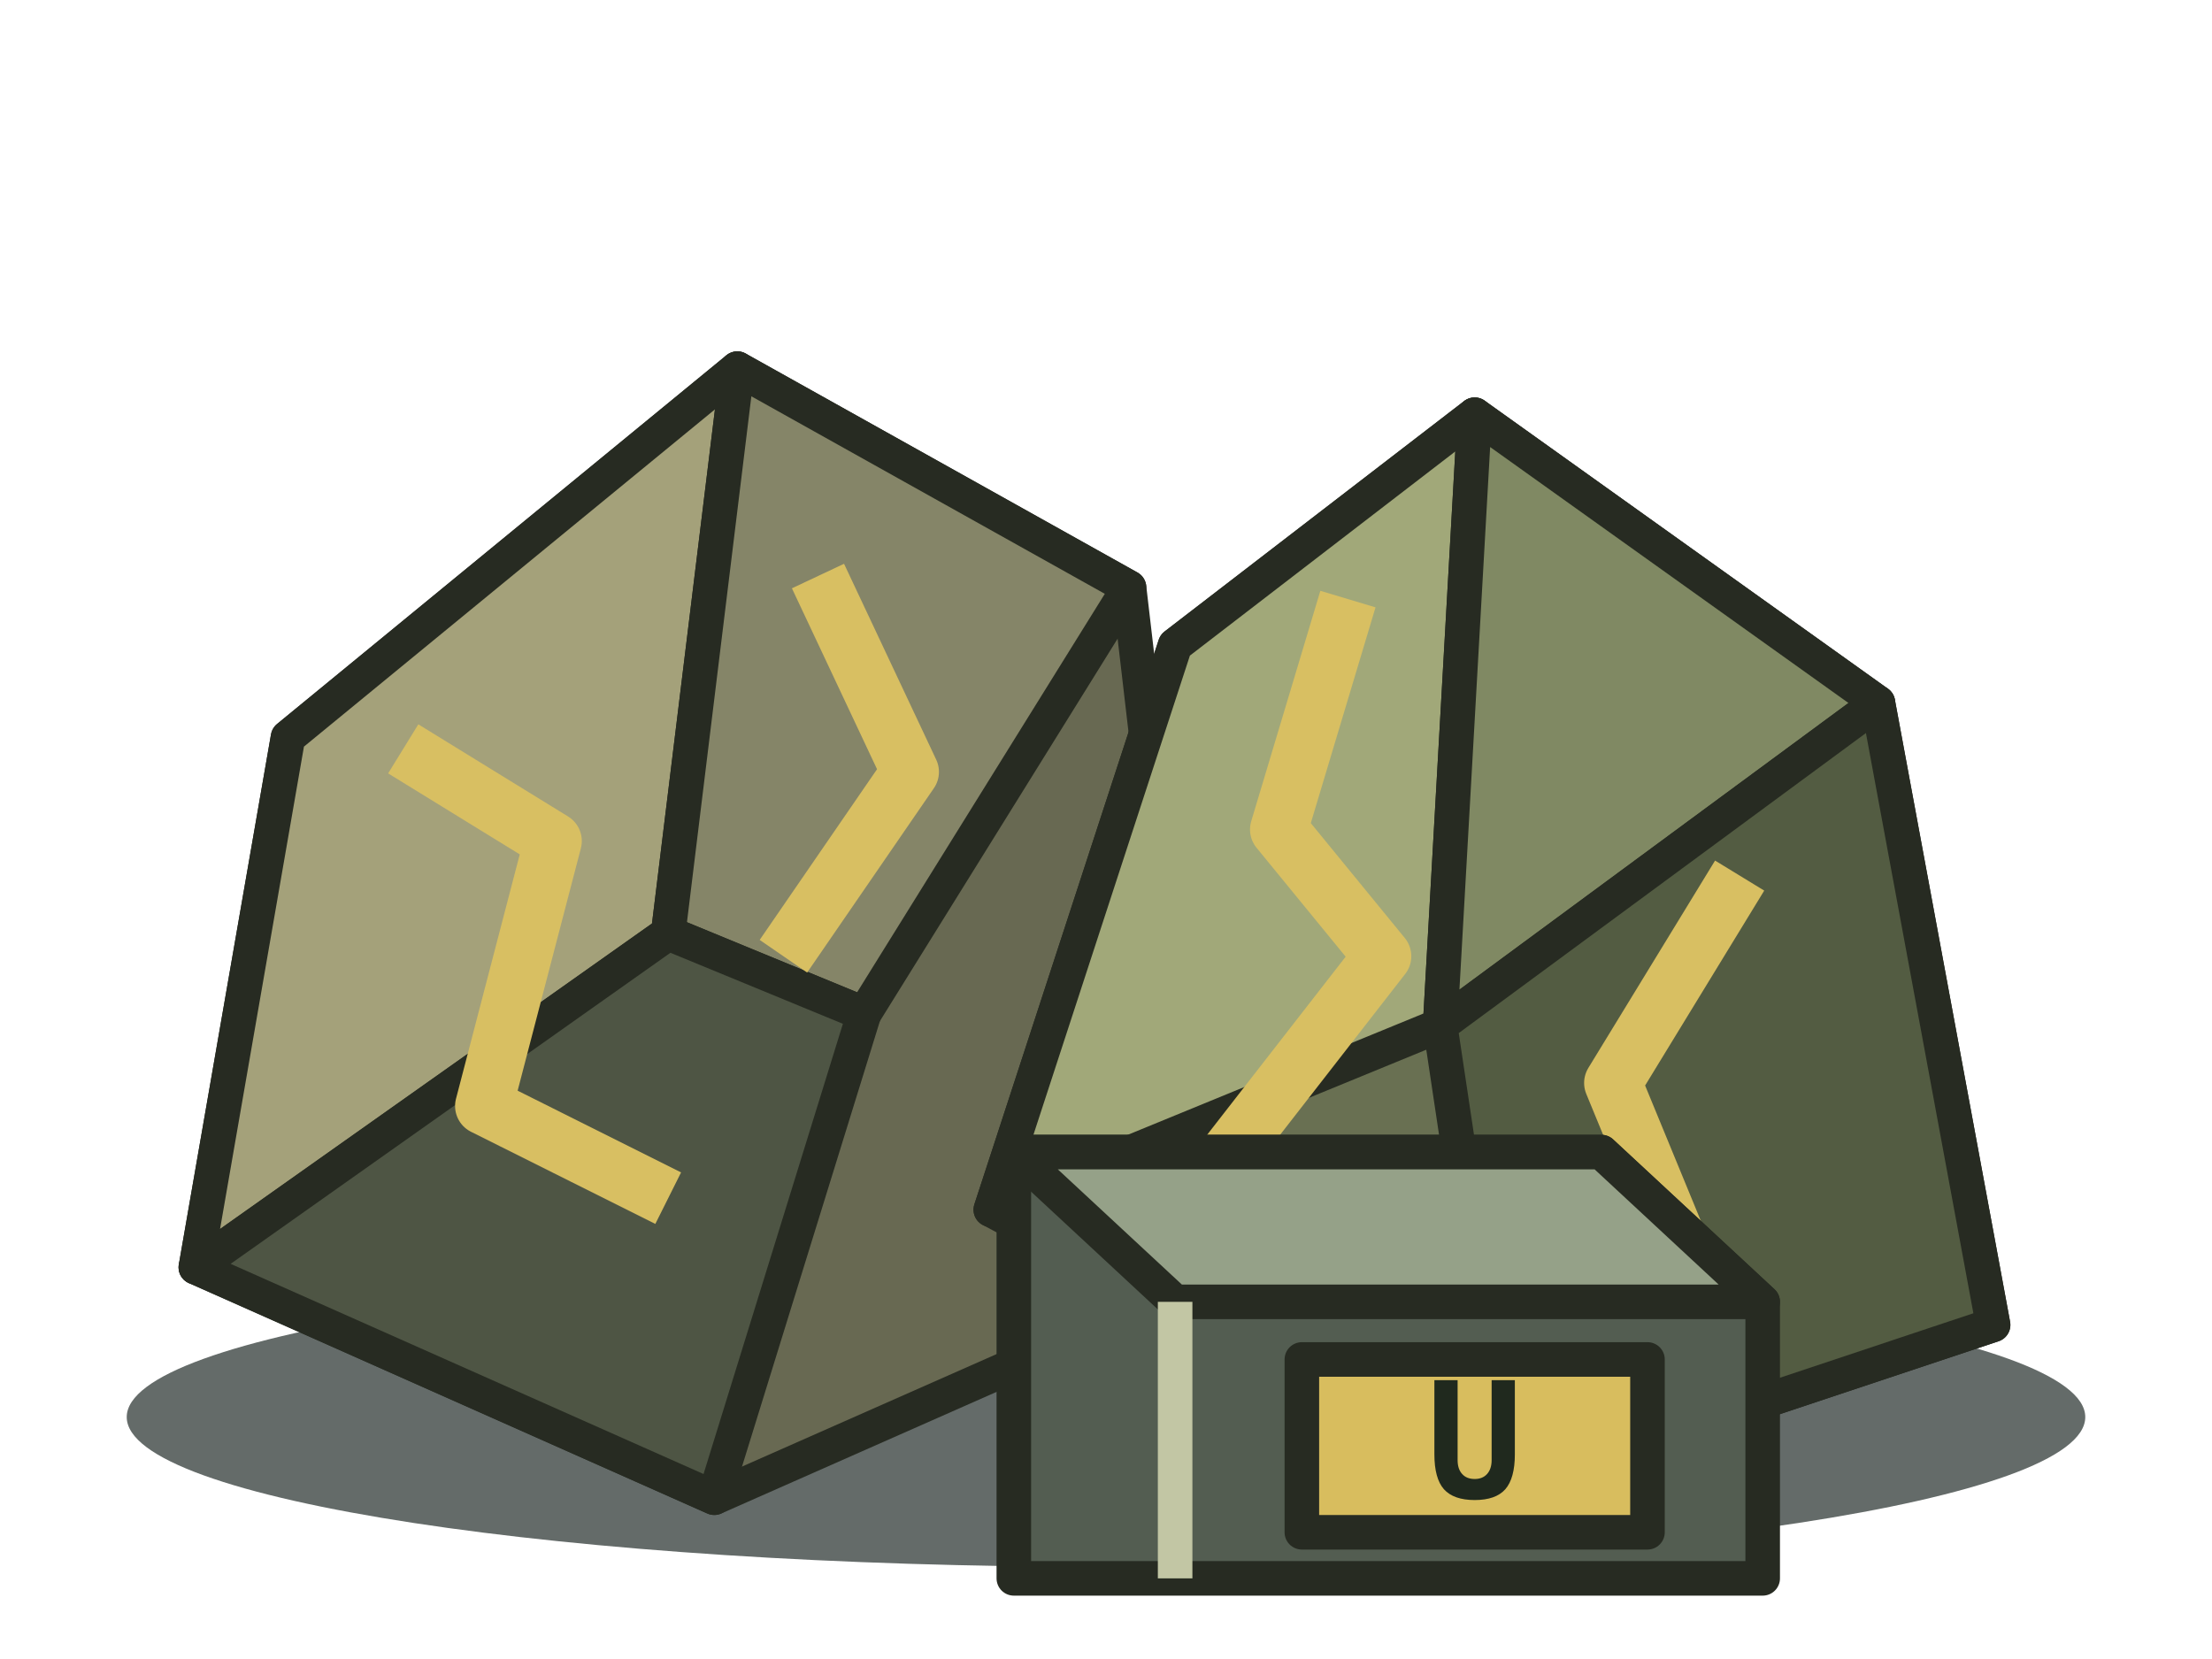
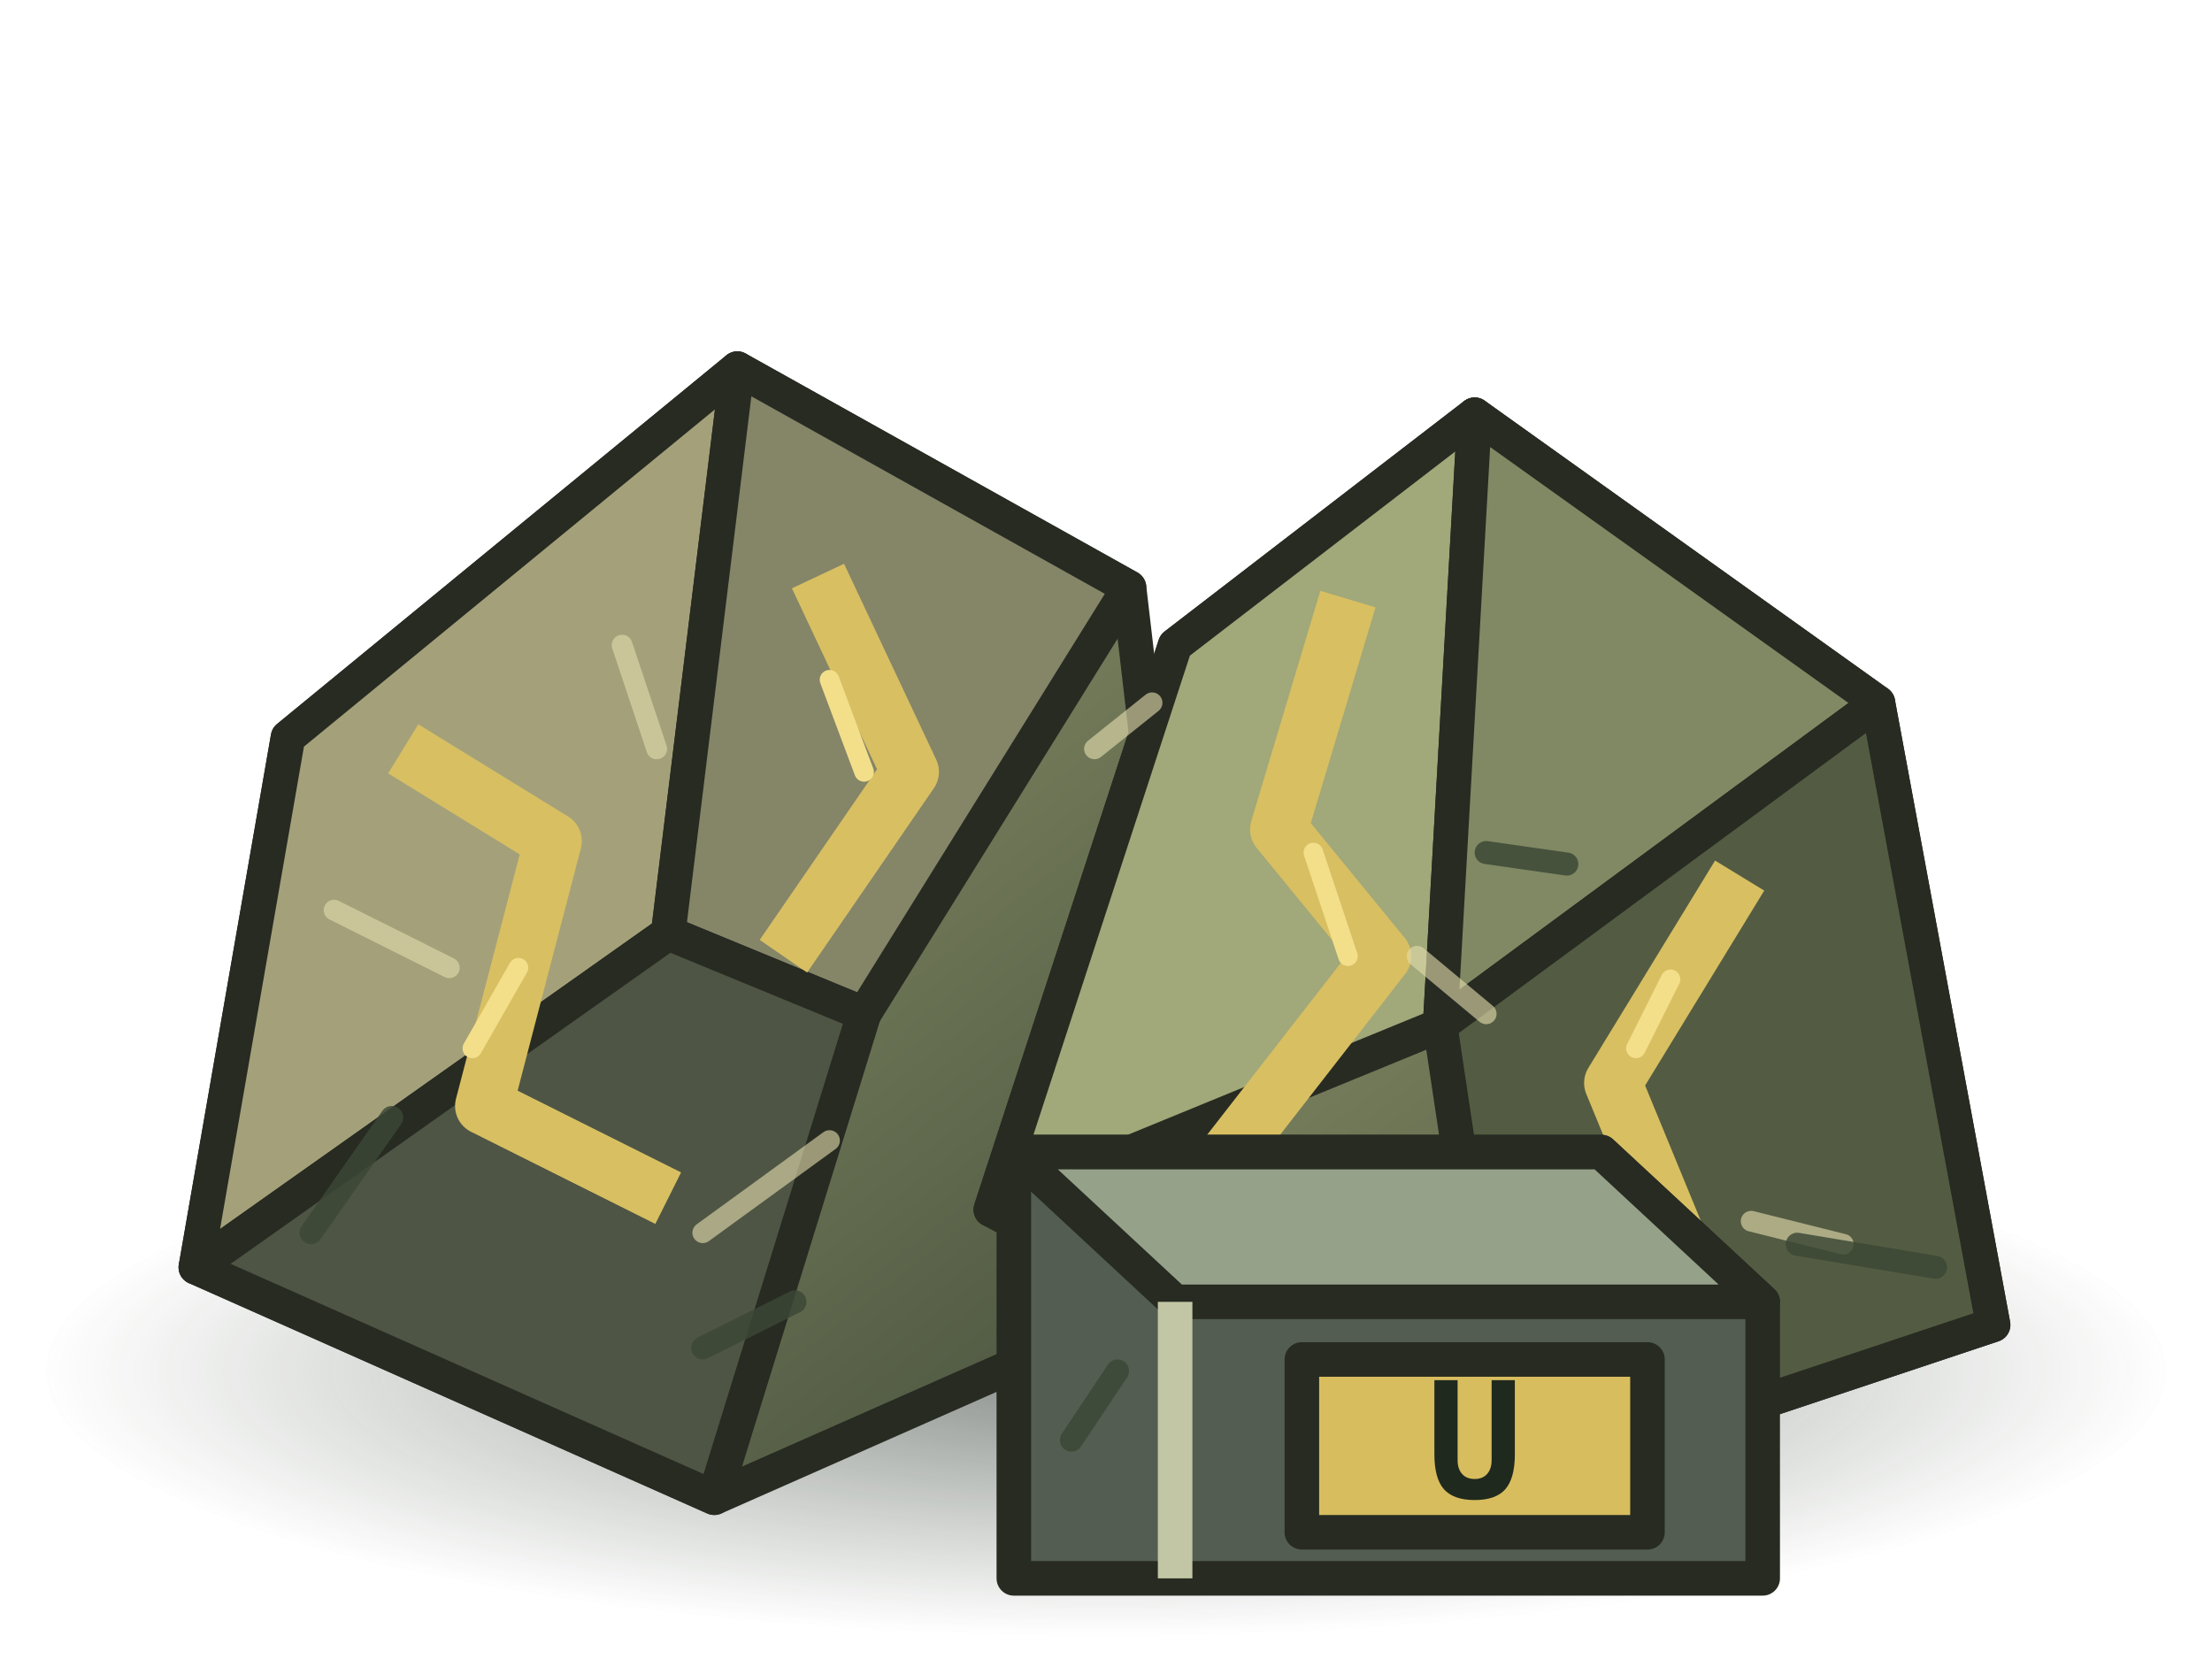
<svg xmlns="http://www.w3.org/2000/svg" width="192" height="144" viewBox="0 0 192 144">
-   <ellipse cx="96" cy="123" rx="85" ry="13" fill="#111b18" opacity=".65" />
+   <defs>
+     <radialGradient id="shadow">
+       <stop stop-color="#19231d" stop-opacity=".52" />
+       <stop offset="1" stop-color="#293a26" stop-opacity="0" />
+     </radialGradient>
+     <linearGradient id="ore" x2=".7" y2="1">
+       <stop stop-color="#a4a778" />
+       <stop offset="1" stop-color="#505a43" />
+     </linearGradient>
+   </defs>
+   <ellipse cx="96" cy="119" rx="92" ry="23" fill="url(#shadow)" />
  <g stroke="#272b22" stroke-width="3" stroke-linejoin="round">
-     <path d="M17 110 25 64 64 32 98 51 105 111 62 130Z" fill="#686952" />
+     <path d="M17 110 25 64 64 32 98 51 105 111 62 130Z" fill="url(#ore)" />
    <path d="M25 64 64 32 58 81 17 110Z" fill="#a4a17a" />
    <path d="M64 32 98 51 75 88 58 81Z" fill="#858568" />
    <path d="M58 81 75 88 62 130 17 110Z" fill="#4e5544" />
-     <path d="M86 105 102 56 128 36 163 61 173 115 131 129Z" fill="#697052" />
+     <path d="M86 105 102 56 128 36 163 61 173 115 131 129Z" fill="url(#ore)" />
    <path d="M102 56 128 36 125 89 86 105Z" fill="#a1a879" />
    <path d="M128 36 163 61 125 89Z" fill="#808963" />
    <path d="M125 89 163 61 173 115 131 129Z" fill="#535c42" />
    <path d="M35 65 48 73 42 96 58 104M71 50 79 67 68 83M117 52 111 72 120 83 106 101M151 76 140 94 147 111" fill="none" stroke="#d8bf62" stroke-width="5" />
    <path d="M88 100 139 100 153 113 153 137 88 137Z" fill="#535d51" />
    <path d="M88 100 139 100 153 113 102 113Z" fill="#95a188" />
    <path d="M102 113V137" stroke="#c2c6a4" />
    <path d="M113 118H143V133H113Z" fill="#d8bd5e" />
  </g>
  <text x="128" y="130" fill="#20291e" font-family="monospace" font-weight="bold" font-size="14" text-anchor="middle">U</text>
+   <path d="M29 79l10 5m15-28 3 9m4 42 11-8m23-34 5-4m23 22 6 5m23 18 8 2" fill="none" stroke="#e2dbad" stroke-opacity=".62" stroke-width="1.8" stroke-linecap="round" />
+   <path d="M27 107l7-10m27 20 8-4m60-39 7 1m20 33 12 2m-75 15 4-6" fill="none" stroke="#3b4836" stroke-opacity=".83" stroke-width="2" stroke-linecap="round" />
+   <path d="M41 91l4-7m27-25 3 8m39 7 3 9m25 8 3-6" fill="none" stroke="#f3de8a" stroke-width="1.7" stroke-linecap="round" />
</svg>
